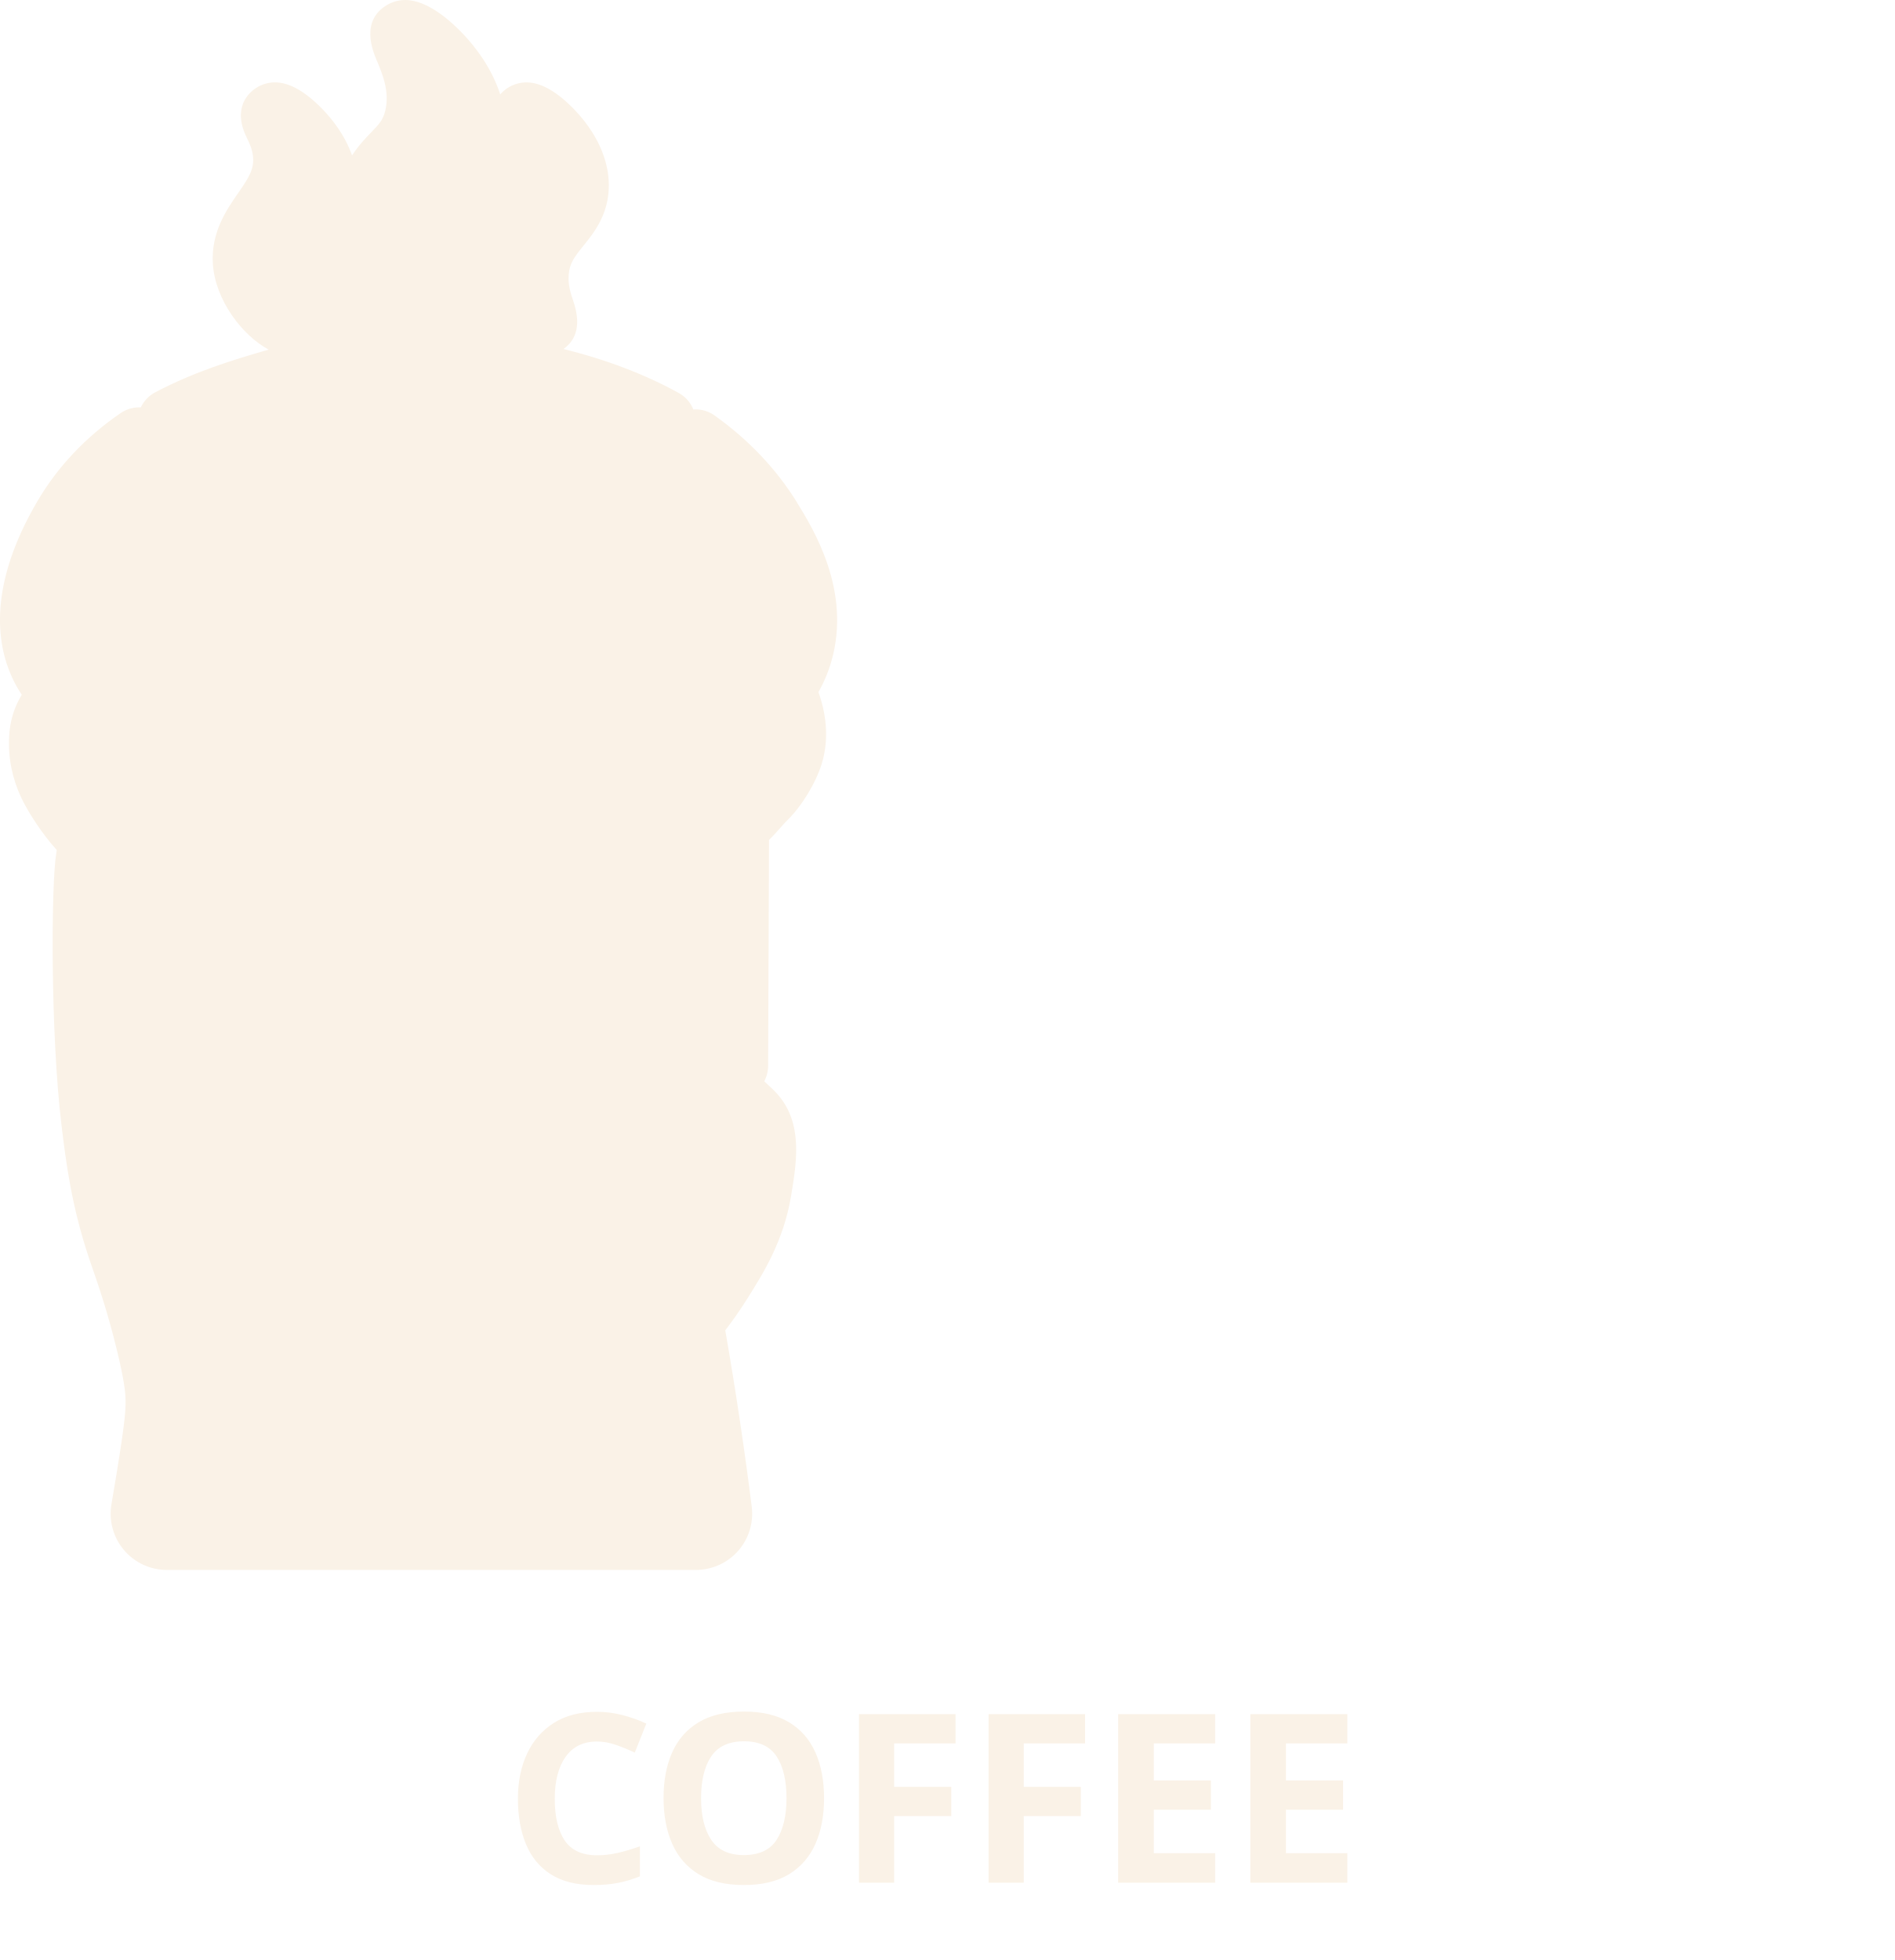
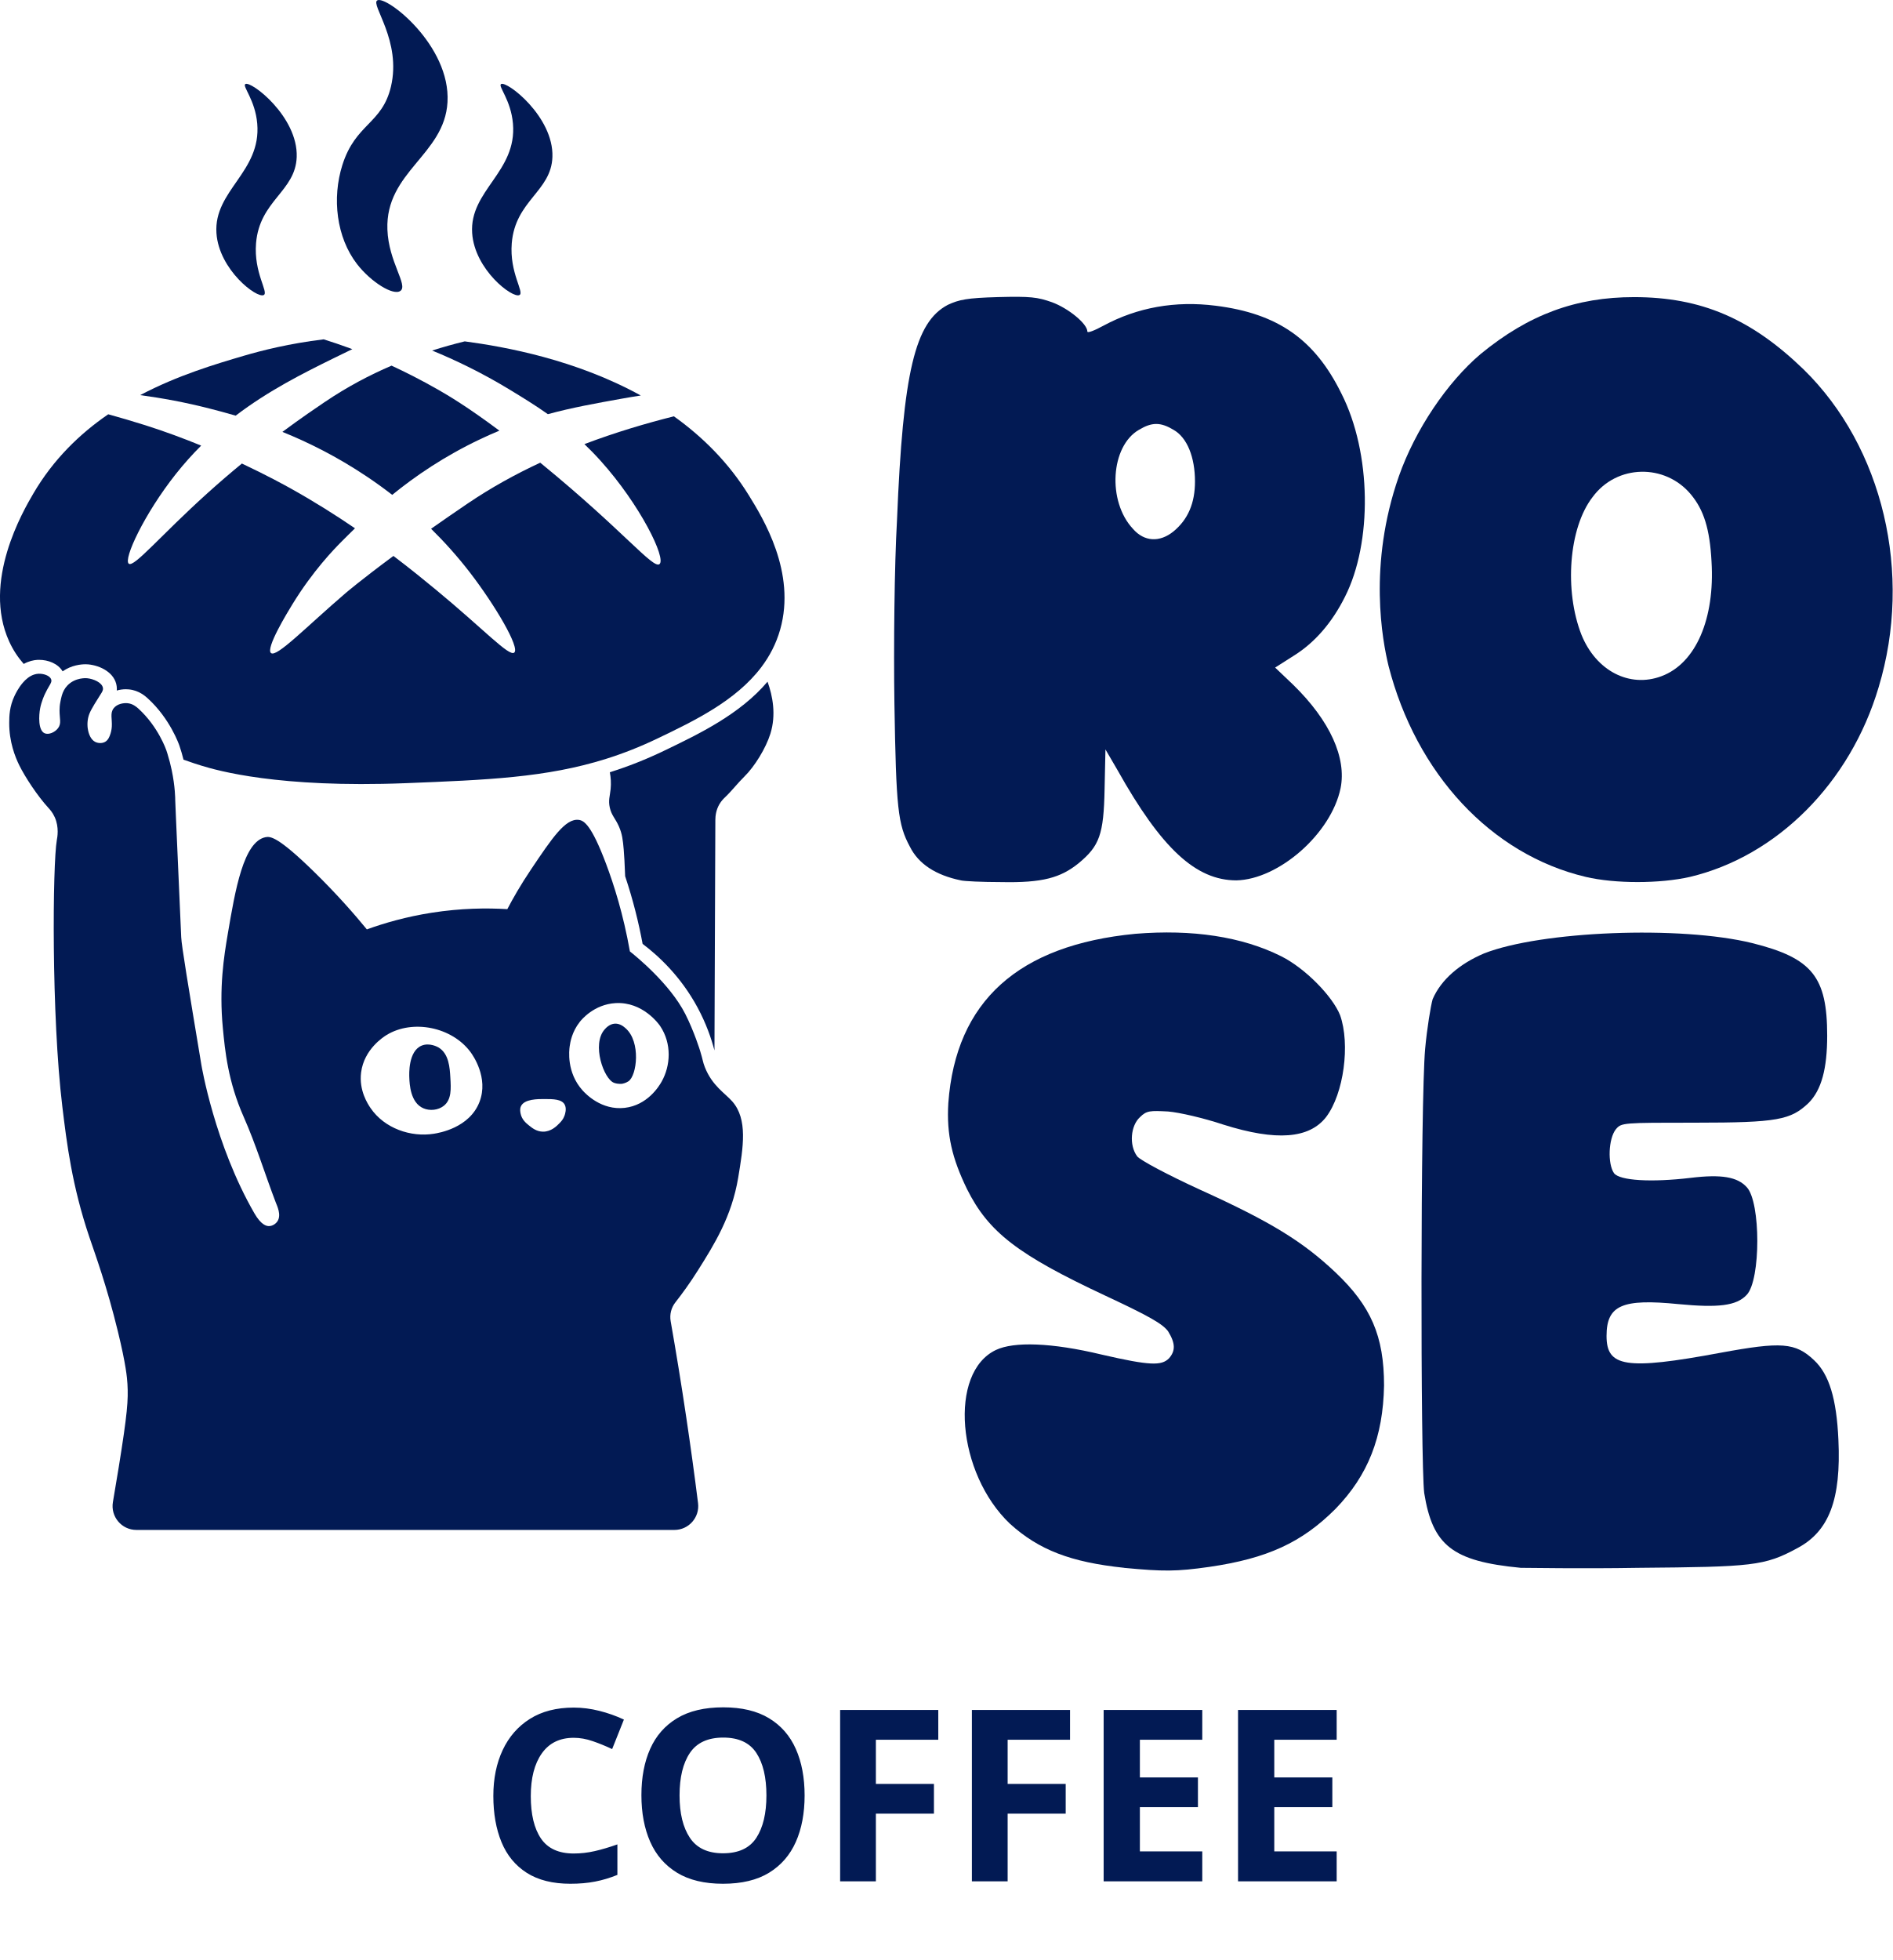
- <svg xmlns="http://www.w3.org/2000/svg" id="Capa_2" data-name="Capa 2" viewBox="0 0 693.53 717.64">
+ <svg xmlns="http://www.w3.org/2000/svg" id="Capa_2" data-name="Capa 2" viewBox="0 0 681.54 705.64">
  <defs>
    <style>
-       .cls-1 { fill: #021a54; }
-       .cls-2, .cls-3 { fill: #faf2e7; }
-       .cls-3 { font-family: Now-Bold, Now; font-size: 86.42px; font-weight: 700; }
+       .cls-1 {
+         fill: #021a54;
+       }
+ 
+       .cls-2 {
+         font-family: Now-Bold, Now;
+         font-size: 86.42px;
+         font-weight: 700;
+         fill: #021a54;
+       }
    </style>
  </defs>
  <g id="Capa_1-2" data-name="Capa 1">
    <g>
      <g>
-         <path class="cls-2" d="M291.86,184.04c-7.58-12.27-17.75-23.02-30.24-31.92-2.05-1.46-4.46-2.23-6.97-2.23-.27,0-.53.03-.79.05-1.01-2.51-2.85-4.68-5.34-6.05-12.43-6.85-26.56-12.23-42.21-16.1,5.1-3.63,6.32-9.51,3.6-17.52-.94-2.77-2-5.9-1.69-9.72.34-4.15,1.99-6.36,5.4-10.58,3.77-4.67,8.93-11.06,9.27-21.07.44-13.24-7.74-23.75-12.66-28.84-6.34-6.56-12.21-9.89-17.45-9.89-2.49,0-4.89.71-6.94,2.05-.77.5-1.76,1.27-2.7,2.35-3.14-9.82-9.24-17.52-13.45-21.99-4.44-4.7-13.1-12.58-21.25-12.58-2.41,0-4.75.64-6.77,1.84-9.8,5.87-5.2,16.8-3.69,20.39,2,4.76,4.74,11.27,3.1,18.2-.84,3.54-2.27,5.02-5.13,7.98-2.11,2.18-4.65,4.81-7.05,8.5-2.64-7.53-7.43-13.43-10.75-16.86-6.34-6.56-12.21-9.89-17.45-9.89-2.49,0-4.89.71-6.94,2.05-2.81,1.84-8.76,7.28-3.42,18.19.97,1.98,2.06,4.22,2.31,7.12.39,4.51-1.63,7.65-5.52,13.26-4.2,6.06-9.96,14.35-9.19,25.94.88,13.19,10.8,26.15,20.44,31.29-.7.2-1.4.39-2.09.59-10.45,3.08-24.75,7.29-39.47,15.05l-.23.12c-2.26,1.26-3.99,3.17-5.04,5.4-.2-.01-.4-.02-.6-.02-2.44,0-4.78.73-6.79,2.11-12.86,8.82-23.12,19.71-30.51,32.34-17.94,30.64-14.95,51.9-9.28,64.33,1.03,2.26,2.22,4.39,3.59,6.43-.79,1.33-1.31,2.41-1.56,2.94-3.07,6.41-3.1,12.13-3.11,14.87-.05,8.86,2.63,16.15,4.89,20.72,2.35,4.75,7.24,12.44,12.45,18.16.03.03.07.07.11.11.04.3-.06.86-.1,1.07l-.03.15c-1.88,10.7-2.19,65.85,1.91,99.61,1.59,13.13,3.58,29.48,10.26,49.24.28.82.59,1.73.94,2.73l.09.26c2.25,6.51,5.64,16.34,8.97,30.02,2.8,11.51,3.03,15.43,3.11,16.73.27,4.44.06,8.37-3.01,27.37-.56,3.5-1.26,7.67-2.07,12.41-1.03,6,.63,12.11,4.55,16.76,3.92,4.65,9.65,7.31,15.73,7.31h193.71c5.91,0,11.54-2.54,15.44-6.96,3.9-4.42,5.73-10.32,4.99-16.18-1.28-10.19-2.72-20.71-4.3-31.26-1.62-10.9-3.43-22.11-5.39-33.33,2.85-3.71,5.52-7.55,7.97-11.44,5.96-9.46,13.37-21.24,16.12-37.73,2.07-12.48,4.42-26.62-4.97-37.29-1.13-1.29-2.33-2.38-3.38-3.35-.54-.49-1.03-.94-1.47-1.38.91-1.7,1.42-3.63,1.43-5.67.05-13.67.1-27.34.16-41,0,0,.11-27.99.16-41.7,1.56-1.51,2.92-3.04,4.13-4.42.99-1.12,1.85-2.09,2.69-2.91,5.14-5.03,10.27-13.45,12.45-20.46,2.52-8.09,2.11-17.2-1.18-26.33,2.06-3.64,3.66-7.47,4.79-11.44,7.3-25.7-6.65-48.27-12.6-57.91Z" />
-         <text class="cls-3" transform="translate(184.61 689.33)">
-           <tspan x="0" y="0">COFFEE</tspan>
-         </text>
+         <path class="cls-1" d="M253.82,384.23c-.77-1.96-.64-2.38-1.72-5.92,0,0-2.11-6.91-5.35-13.28-5.58-10.95-17.92-20.9-19.93-22.5-2.37-13.42-5.77-24.05-8.57-31.5-5.3-14.11-7.99-15.63-9.86-15.86-4.78-.6-9.57,6.53-17.14,17.79-3.79,5.62-6.61,10.61-8.57,14.35-7.38-.45-16.67-.36-27.22,1.29-9.18,1.44-17.04,3.71-23.36,6-4.22-5.15-10.67-12.61-19.28-21-12.62-12.3-15.44-12.54-17.14-12.21-8.01,1.51-10.98,19.06-13.66,34.84-1.38,8.15-3.18,19.26-1.77,33.94.77,8.03,1.83,19.17,7.5,31.93,4.45,10.04,7.64,20.6,11.57,30.86.43,1.13,2.05,4.38.64,6.64-.64,1.02-1.87,1.81-3.11,1.82-.88.01-2.8-.37-5.25-4.61-14.32-24.83-19.07-53.35-19.07-53.35-4.76-28.62-7.14-42.93-7.28-46.07-2.14-48.25-2.15-49.29-2.15-49.29,0-.45-.01-4.83-1.27-10.85-.39-1.86-.9-3.87-1.56-5.98-.12-.38-.25-.78-.38-1.17,0,0-2.85-8.44-10.07-15-.76-.69-2.04-1.74-3.86-1.93-1.47-.15-3.79.22-5.03,1.82-1.37,1.76-.5,3.84-.67,6.62-.07,1.02-.27,2.14-.77,3.36-.19.48-.45,1.01-.86,1.47-.21.25-.48.48-.81.66-1.15.63-2.65.48-3.62-.05-1.39-.75-2.3-2.61-2.59-4.74h-.01c-.25-1.8-.06-3.81.65-5.5.72-1.73,2.69-4.82,3.85-6.64.66-1.02,1.08-1.64.97-2.46-.27-1.98-3.41-3.32-5.76-3.54-.21-.02-4.16-.33-6.99,2.57-1.09,1.12-1.67,2.37-2.04,3.61-.24.78-.38,1.56-.53,2.29-.24,1.2-.31,2.23-.31,3.15-.01,2.97.77,4.63-.55,6.38-1.16,1.53-3.41,2.45-4.82,1.82-2.37-1.05-2.11-6.36-1.61-9,.23-1.21.61-2.39.96-3.33.32-.87.63-1.53.76-1.81.55-1.18,1.06-2.05,1.46-2.74.67-1.12,1.04-1.76.79-2.51-.48-1.39-2.79-2.13-4.61-2.04-.52.03-1.02.13-1.5.28-1.64.52-3.03,1.69-4.13,2.99-1.59,1.85-2.6,3.95-2.94,4.66-1.86,3.88-1.92,7.36-1.93,9.75-.04,6.82,2.14,12.29,3.64,15.32,2.05,4.14,6.39,10.82,10.5,15.33.46.5,1.47,1.58,2.25,3.32,1.66,3.69.92,7.29.75,8.25-1.51,8.58-2.01,63.05,2,96.07,1.57,12.93,3.43,28.26,9.72,46.86,2.07,6.13,6.25,17.44,10.28,34,2.93,12.04,3.3,16.65,3.43,18.85.34,5.7-.01,10.62-3.14,30-.57,3.53-1.27,7.74-2.09,12.52-.9,5.25,3.13,10.05,8.46,10.05h193.71c5.17,0,9.17-4.52,8.53-9.65-1.27-10.14-2.69-20.47-4.26-30.99-1.75-11.78-3.63-23.29-5.6-34.51-.42-2.41.2-4.88,1.71-6.8,2.37-3.02,5.23-6.92,8.18-11.62,5.78-9.18,12.09-19.22,14.43-33.28,1.82-10.95,3.5-21.02-2.14-27.43-2.62-2.98-7.22-5.62-9.86-12.3ZM172.67,396.69c-3.61,9.43-14.72,11.21-16.43,11.48-8.33,1.33-17.79-1.92-22.78-9.21-1.02-1.49-4.26-6.38-3.43-12.86,1.07-8.37,8.07-12.8,9.21-13.5,9.38-5.71,23.52-2.88,30.22,6.21.78,1.07,6.55,9.17,3.21,17.88ZM203.29,401.62c-.46,1.34-1.24,2.16-1.83,2.76-.97,1-2.99,3.07-5.93,3.04-2.31-.02-3.92-1.32-5.07-2.25-.98-.79-2.58-2.08-3-4.28-.13-.65-.31-1.63.11-2.58,1.18-2.68,6.18-2.65,8.67-2.63,2.91,0,6.03.03,7.09,1.99.81,1.48.13,3.47-.04,3.95ZM238.24,389.42c-1,1.79-5.17,8.49-13.28,9.43-8.35.96-14.02-4.98-15.22-6.32-5.79-6.48-4.8-14.45-4.6-15.86.21-1.44.79-5.17,3.64-8.78.6-.77,5.12-6.3,12.86-6.75,9.94-.58,15.76,7.79,16.07,8.25,4.27,6.37,3.76,14.31.53,20.03Z" />
+         <path class="cls-1" d="M157.89,377.1c-.21-.12-3.22-1.85-6.09-.64-4.8,2.02-4.47,10.22-4.41,11.57.09,2.2.36,8.95,5.05,10.97,2.29,1,5.34.73,7.38-.9,2.82-2.25,2.58-6.22,2.35-10.07-.21-3.65-.51-8.69-4.28-10.93Z" />
+         <path class="cls-1" d="M225.3,370.22c-.59-.53-2.01-1.78-3.88-1.69-1.94.1-3.27,1.6-3.7,2.09-4.72,5.33-.32,17.86,3.39,19.22,1.55.57,2.99.33,2.99.33,0,0,1.15-.19,2.19-.88,3.07-2.04,4.53-14.18-.99-19.07Z" />
+         <path class="cls-1" d="M239.05,270.32c-6.63,3.18-13.05,5.7-19.45,7.7.35,1.9.49,3.94.28,6.08-.26,2.55-.9,4.05-.29,6.71.65,2.82,1.97,3.78,3.27,6.72,1.21,2.73,1.43,4.97,1.73,8.28.18,2.05.36,5.33.52,9.65h0c2.85,8.53,4.87,16.71,6.29,24.36,5.47,4.13,13.61,11.46,19.8,22.94,3.04,5.65,4.9,10.97,6.07,15.41.1-27.67.22-55.33.32-83,.01-1.39.23-3.49,1.42-5.57.76-1.33,1.63-2.13,2.08-2.57,2.46-2.34,4.51-5.06,6.93-7.43,3.74-3.66,7.77-10.26,9.39-15.45,2.13-6.84.82-13.62-1.03-18.73-9.92,11.74-24.72,18.84-37.33,24.9Z" />
+         <polygon class="cls-1" points="257.27 378.17 257.27 378.17 257.27 378.17 257.27 378.17" />
+         <path class="cls-1" d="M117.03,144.67c-2.78,1.89-8.25,5.56-15.34,10.82,9.18,3.71,19.54,8.81,30.34,16.04,2.92,1.95,6.01,4.16,9.2,6.63h0c8.34-6.79,18.73-13.9,31.79-20.09,2.32-1.1,4.58-2.1,6.8-3.02-11.42-8.54-18.4-12.67-22.15-14.81-6.12-3.49-11.8-6.34-16.68-8.6-7.91,3.39-16,7.65-23.96,13.04Z" />
+         <path class="cls-1" d="M183.46,140.24c4.55,2.76,9.16,5.58,13.82,8.87,8.75-2.38,17.31-3.91,26.61-5.58,2.27-.41,4.56-.79,6.85-1.14-23.39-12.9-48.74-17.54-63.39-19.49,0,0,0,0,0,0-3.77.92-7.7,2.01-11.74,3.3,8.37,3.43,17.89,7.99,27.86,14.04Z" />
+         <path class="cls-1" d="M269.66,178.34c-7.29-11.81-16.71-21.12-27-28.46-9.8,2.47-20.82,5.69-32.22,10.01,0,0,0,0,0,0,1.95,1.86,3.9,3.86,5.86,6.04,14.27,15.87,23.71,35.21,21.16,37.17-2.31,1.78-12.89-11.93-42.29-36-.22-.18-.42-.35-.64-.52-8.82,4.1-17.63,8.94-26.08,14.66-4.82,3.27-9.22,6.31-13.22,9.13,0,0,0,0,0,0,4.75,4.67,9.51,9.93,14.08,15.87,8.99,11.7,17.99,26.97,15.86,28.71-1.87,1.53-10.99-8.44-28.29-22.71-3.71-3.06-8.86-7.28-15.21-12.09-11.7,8.65-17.22,13.38-17.22,13.38-14.23,12.2-24.81,23.24-26.86,21.58-2.03-1.65,5.93-14.66,7.72-17.58,7.36-12.02,15.06-19.91,17.71-22.57,1.48-1.48,3.07-3.08,4.81-4.76-6.92-4.72-14.69-9.63-23.23-14.39-1.98-1.1-8.38-4.63-17.5-8.93-3.95,3.25-8.1,6.8-12.36,10.64-17.06,15.39-26.46,26.84-28.36,25.43-2.08-1.55,5.61-18,16.93-32.29,2.95-3.72,6-7.11,9.13-10.23-6.22-2.55-13.03-5.09-20.13-7.34-4.66-1.48-9.19-2.79-13.34-3.94-10.2,7-19.75,16.2-26.95,28.51-3.7,6.32-18.55,31.72-8.71,53.29,1.38,3.03,3.1,5.64,5.23,8.08,1.81-1,3.54-1.39,5.01-1.47.19,0,.38,0,.58,0,3.13,0,6.72,1.29,8.42,4.14,3.22-2.27,6.71-2.55,8.23-2.55.56,0,.91.04.99.04,4.48.43,9.59,3.06,10.24,7.84.08.56.08,1.08.04,1.57,1.04-.3,2.14-.46,3.28-.46.4,0,.78.02,1.13.06,3.59.36,5.94,2.5,6.71,3.2,8.09,7.34,11.31,16.7,11.45,17.1.58,1.72,1.07,3.4,1.46,5h.01c2.95,1.06,5.18,1.77,6.5,2.17,5.61,1.71,27.52,8.09,73.43,6.29,29.36-1.16,50.74-2,72.2-8.75,6.15-1.93,12.31-4.35,18.66-7.4,13.03-6.25,28.07-13.47,37.23-25.57,2.99-3.95,5.36-8.43,6.82-13.57,5.85-20.6-6.18-40.09-11.27-48.33Z" />
+         <path class="cls-1" d="M84.84,149.66c11.9-9.06,24.22-15.23,35.33-20.7,2.23-1.1,4.46-2.19,6.7-3.26-.31-.12-.6-.22-.84-.31-3.29-1.21-6.46-2.27-9.49-3.22,0,0,0,0-.01,0-12.37,1.51-22.19,3.99-28.78,5.93-9.94,2.93-23.63,6.96-37.28,14.15,0,0,0,0-.01,0,7.86,1.06,16.33,2.61,25.01,4.84,2.64.68,5.81,1.5,9.38,2.55Z" />
+         <path class="cls-1" d="M170.02,83.92c.88,13.2,14.61,23.66,17.05,22.29,1.81-1.02-3.66-7.98-2.79-18.64,1.27-15.44,14.22-18.61,14.64-31.07.49-14.51-16.49-27.54-18.5-26.23-1.16.76,3.55,5.68,4.29,14.23,1.5,17.42-15.72,24.06-14.69,39.43Z" />
+         <path class="cls-1" d="M77.94,83.92c.88,13.2,14.61,23.66,17.05,22.29,1.81-1.02-3.66-7.98-2.79-18.64,1.27-15.44,14.22-18.61,14.64-31.07.49-14.51-16.49-27.54-18.5-26.23-1.16.76,3.55,5.68,4.29,14.23,1.5,17.42-15.72,24.06-14.69,39.43Z" />
+         <path class="cls-1" d="M144.21,104.71c2.79-2.09-4.29-10.39-4.71-22.07-.76-20.84,20.56-26.83,21.64-45.86,1.17-20.49-22.13-38.54-25.29-36.64-2.49,1.49,8.83,14.57,4.92,31.07-3.19,13.47-12.75,13.22-17.49,28.21-3.77,11.93-2.14,26.05,5.28,35.65,4.98,6.44,13.11,11.54,15.64,9.64Z" />
+       </g>
+       <text class="cls-2" transform="translate(172.63 677.33)">
+         <tspan x="0" y="0">COFFEE</tspan>
+       </text>
+       <g>
+         <g>
+           <path class="cls-1" d="M345.95,316.94c-8.99-1.86-15.2-5.89-18.3-12.1-4.34-8.06-4.96-13.65-5.58-51.49-.31-20.47,0-49.93.93-66.06,2.17-53.66,6.51-71.33,18.3-77.54,4.03-1.86,6.82-2.48,17.99-2.79,11.79-.31,14.27,0,19.54,1.86,5.89,2.17,12.72,7.75,12.72,10.55,0,.62,2.48-.31,5.89-2.17,12.1-6.51,25.74-8.99,40.32-7.13,22.33,2.79,35.67,12.1,45.28,31.64,10.86,21.4,11.17,53.66,1.24,73.2-4.65,9.3-10.86,16.44-18.3,21.09l-6.82,4.34,6.51,6.2c13.34,13.03,19.23,26.36,17.06,37.22-3.41,16.44-22.33,32.88-37.53,33.19-14.58,0-26.98-11.48-42.8-39.7l-4.34-7.44-.31,14.27c-.31,16.44-1.86,20.47-9.31,26.67-6.51,5.27-13.03,7.13-27.91,6.82-6.82,0-13.34-.31-14.58-.62ZM422.55,191.33c5.27-4.34,7.75-10.24,7.75-17.99,0-8.68-2.79-15.82-7.75-18.61-4.65-2.79-7.75-2.79-12.41,0-10.24,5.89-11.48,25.74-2.17,35.67,4.03,4.65,9.61,4.96,14.58.93Z" />
+           <path class="cls-1" d="M571.02,315.7c-34.12-8.06-61.1-37.22-71.03-75.99-2.17-8.99-7.44-36.29,3.72-68.23,5.89-16.75,17.37-33.81,29.46-44.04,17.37-14.27,34.43-20.47,55.21-20.47,24.19,0,42.18,7.75,61.1,26.05,28.53,27.91,39.39,73.51,26.98,114.45-10.23,34.43-36.6,60.79-67.92,68.23-10.86,2.48-26.98,2.48-37.53,0ZM598.31,243.43c12.41-4.65,19.23-20.78,17.99-41.25-.62-11.79-2.79-18.61-7.44-24.19-9.3-11.17-26.67-10.86-35.36.93-8.68,11.17-10.24,33.81-4.03,49.62,5.27,13.03,17.37,19.23,28.84,14.89Z" />
+         </g>
+         <g>
+           <path class="cls-1" d="M404.78,564.44c-19.19-2.02-30.64-6.4-41.07-15.82-19.19-18.18-22.22-54.54-5.05-62.62,6.4-3.03,19.86-2.69,38.04,1.68,17.51,4.04,21.55,4.04,24.24,1.35,2.36-2.69,2.36-5.39-.34-9.76-2.02-2.69-6.73-5.39-22.56-12.79-31.65-14.81-42.08-22.89-49.83-38.38-5.39-11.11-7.41-19.53-6.73-30.97,2.69-36.7,25.25-56.9,67.34-60.94,20.54-1.68,38.38,1.01,52.52,8.08,8.75,4.38,18.52,14.48,21.21,21.21,3.7,10.44,1.35,28.28-5.05,36.7-6.06,7.74-17.84,8.75-37.03,2.69-7.07-2.36-15.82-4.38-19.86-4.71-6.4-.34-7.74-.34-10.1,2.02-3.37,3.03-4.04,10.1-1.01,14.14,1.01,1.35,11.11,6.73,22.89,12.12,25.25,11.45,36.7,18.52,48.48,29.63,12.79,12.12,17.51,22.89,17.51,40.74-.34,18.52-5.72,32.32-17.51,44.44-12.12,12.12-24.58,17.84-45.45,20.87-11.78,1.68-16.5,1.68-30.64.34Z" />
+           <path class="cls-1" d="M547.52,564.44c-24.58-2.36-31.65-8.08-34.68-26.93-1.35-10.77-1.35-141.4.34-159.92.67-7.41,2.02-15.49,2.69-17.84,3.03-7.07,9.76-12.79,18.52-16.5,20.54-8.08,70.7-10.1,96.63-3.7,21.55,5.39,26.93,12.12,26.93,33.33,0,11.78-2.02,19.53-6.73,24.24-6.4,6.06-11.11,7.07-40.74,7.07-26.26,0-26.6,0-28.62,2.36-2.69,3.37-3.03,12.46-.67,15.82,2.02,2.69,13.47,3.37,27.61,1.68,11.11-1.35,16.83-.34,20.2,3.37,5.05,5.39,5.05,33.33,0,38.72-3.7,4.04-10.44,4.71-24.58,3.37-20.2-2.02-25.92.34-25.92,11.45s6.73,12.46,41.07,6.06c21.88-4.04,26.93-3.7,33.67,2.69,5.39,5.05,8.08,13.8,8.75,28.62,1.01,21.55-3.37,32.99-14.81,39.05-11.78,6.4-16.16,6.73-57.23,7.07-20.54.34-39.73,0-42.42,0Z" />
+         </g>
      </g>
    </g>
  </g>
</svg>
